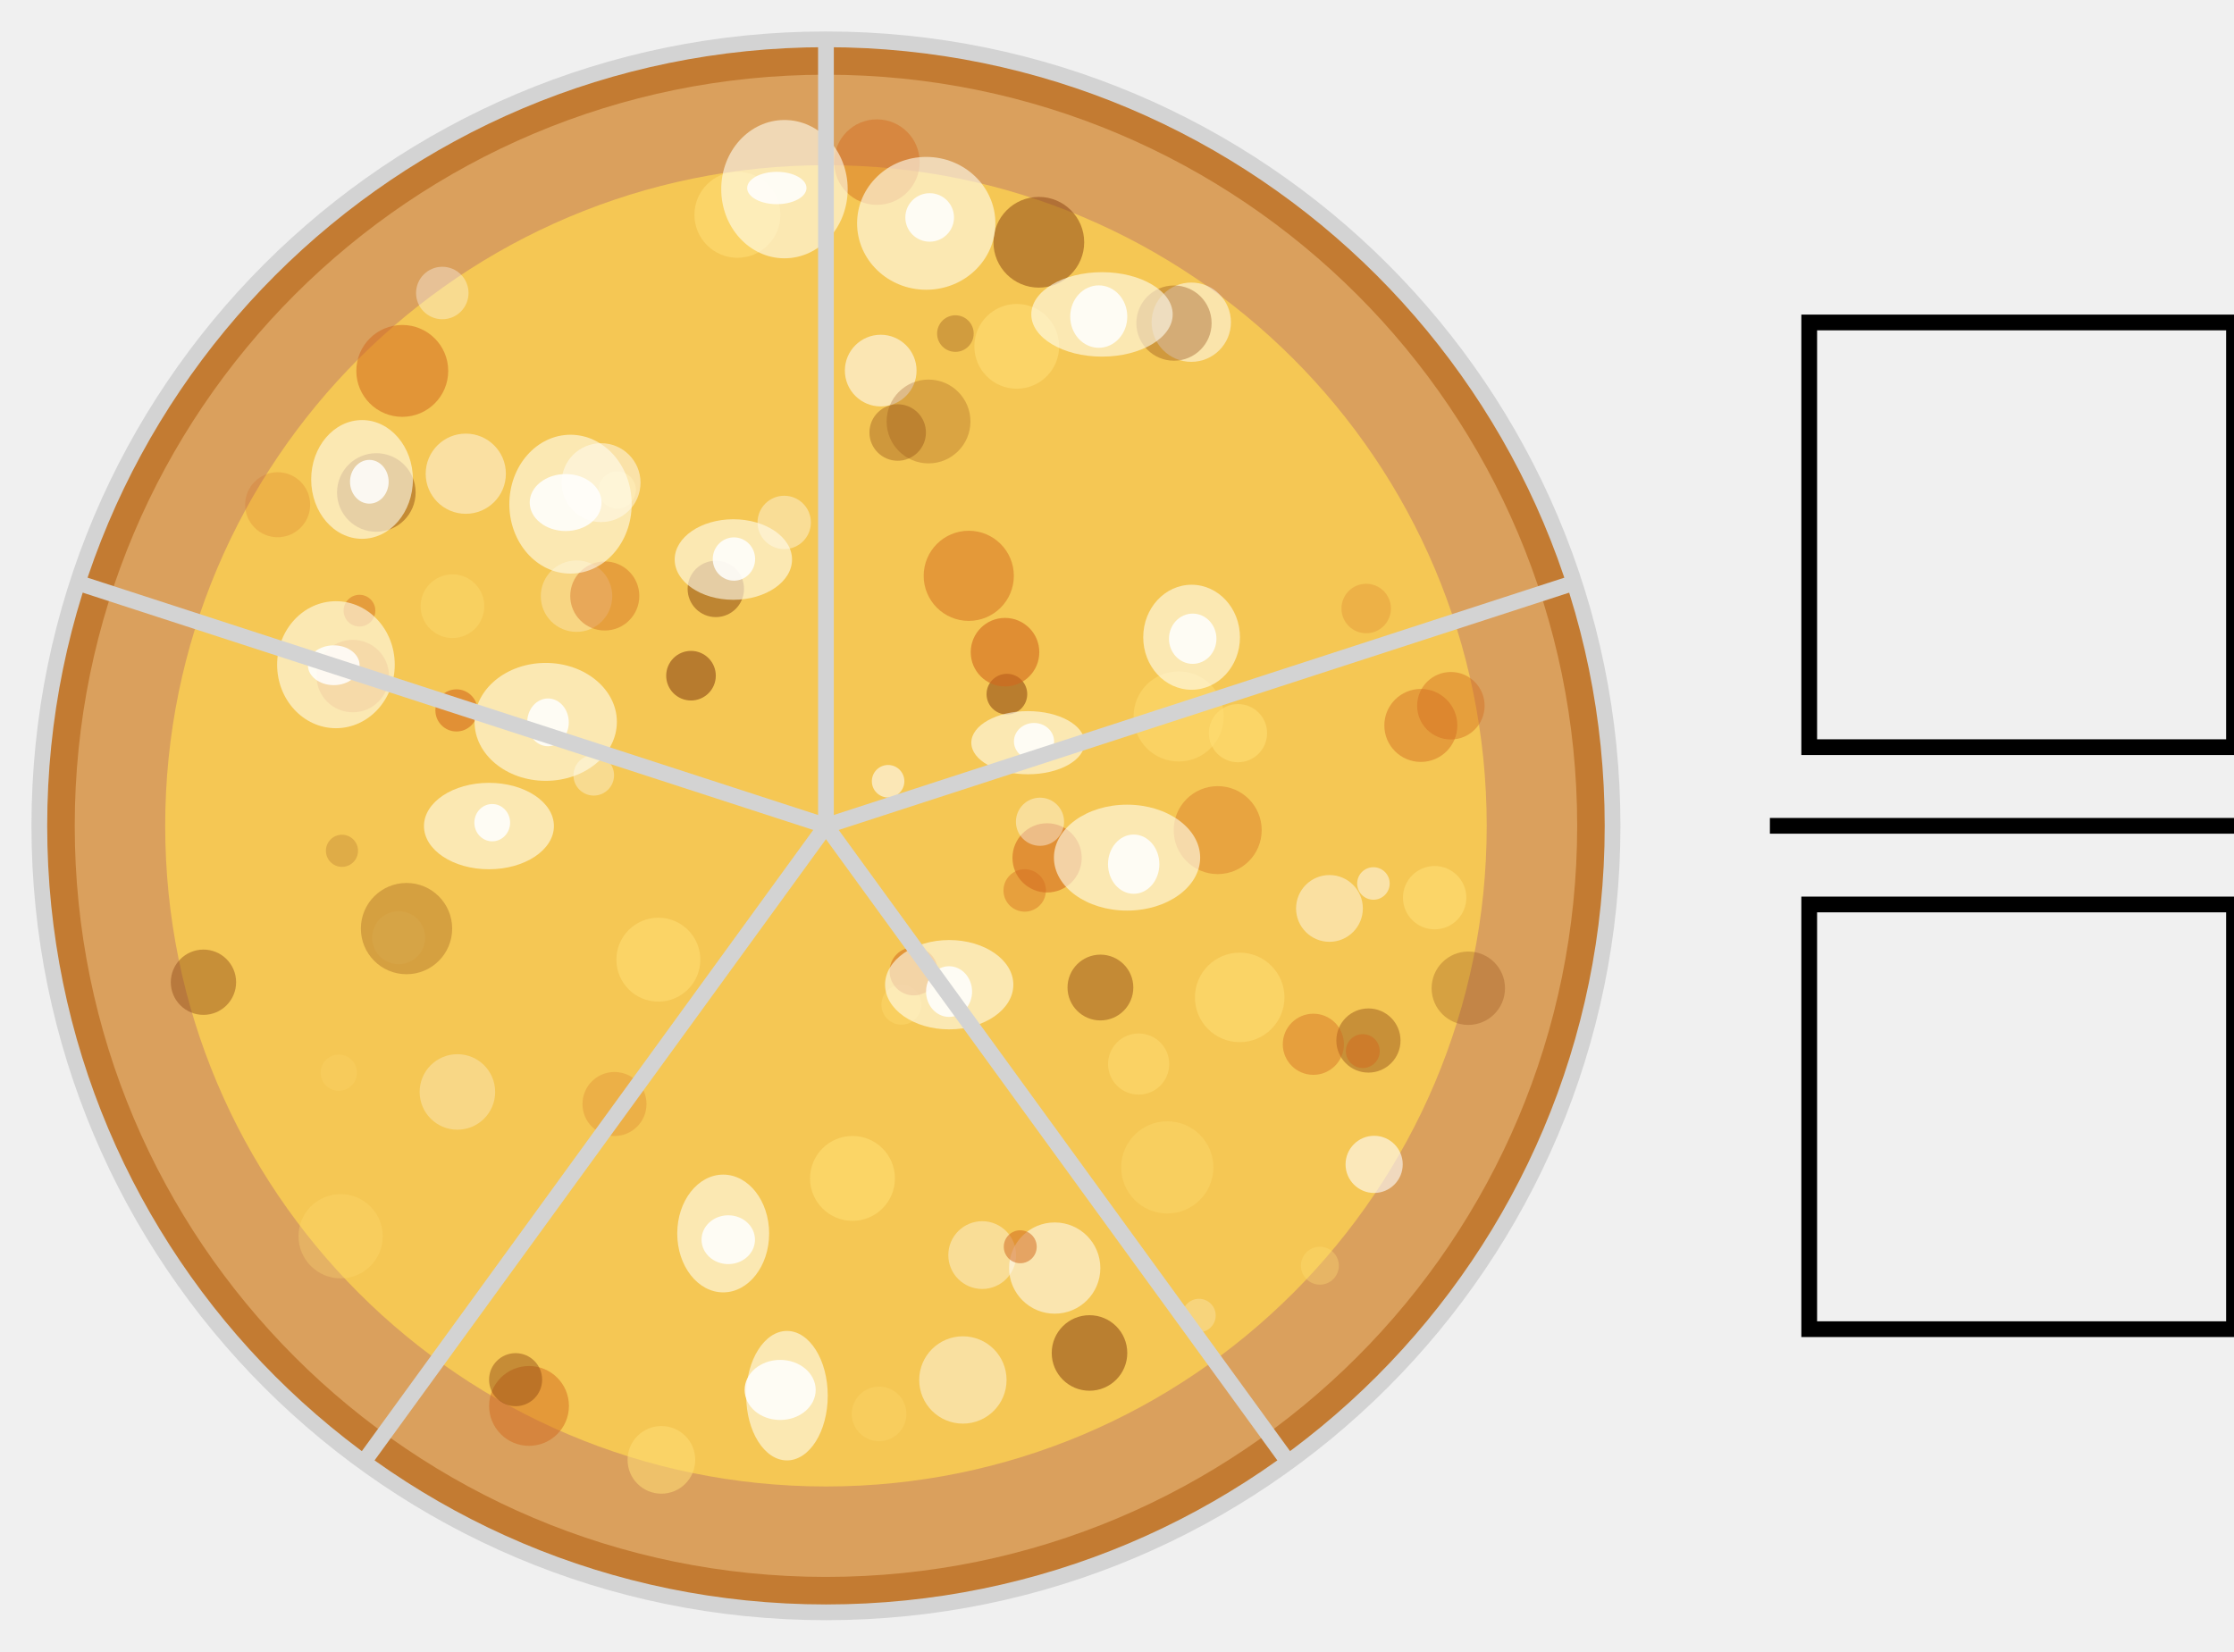
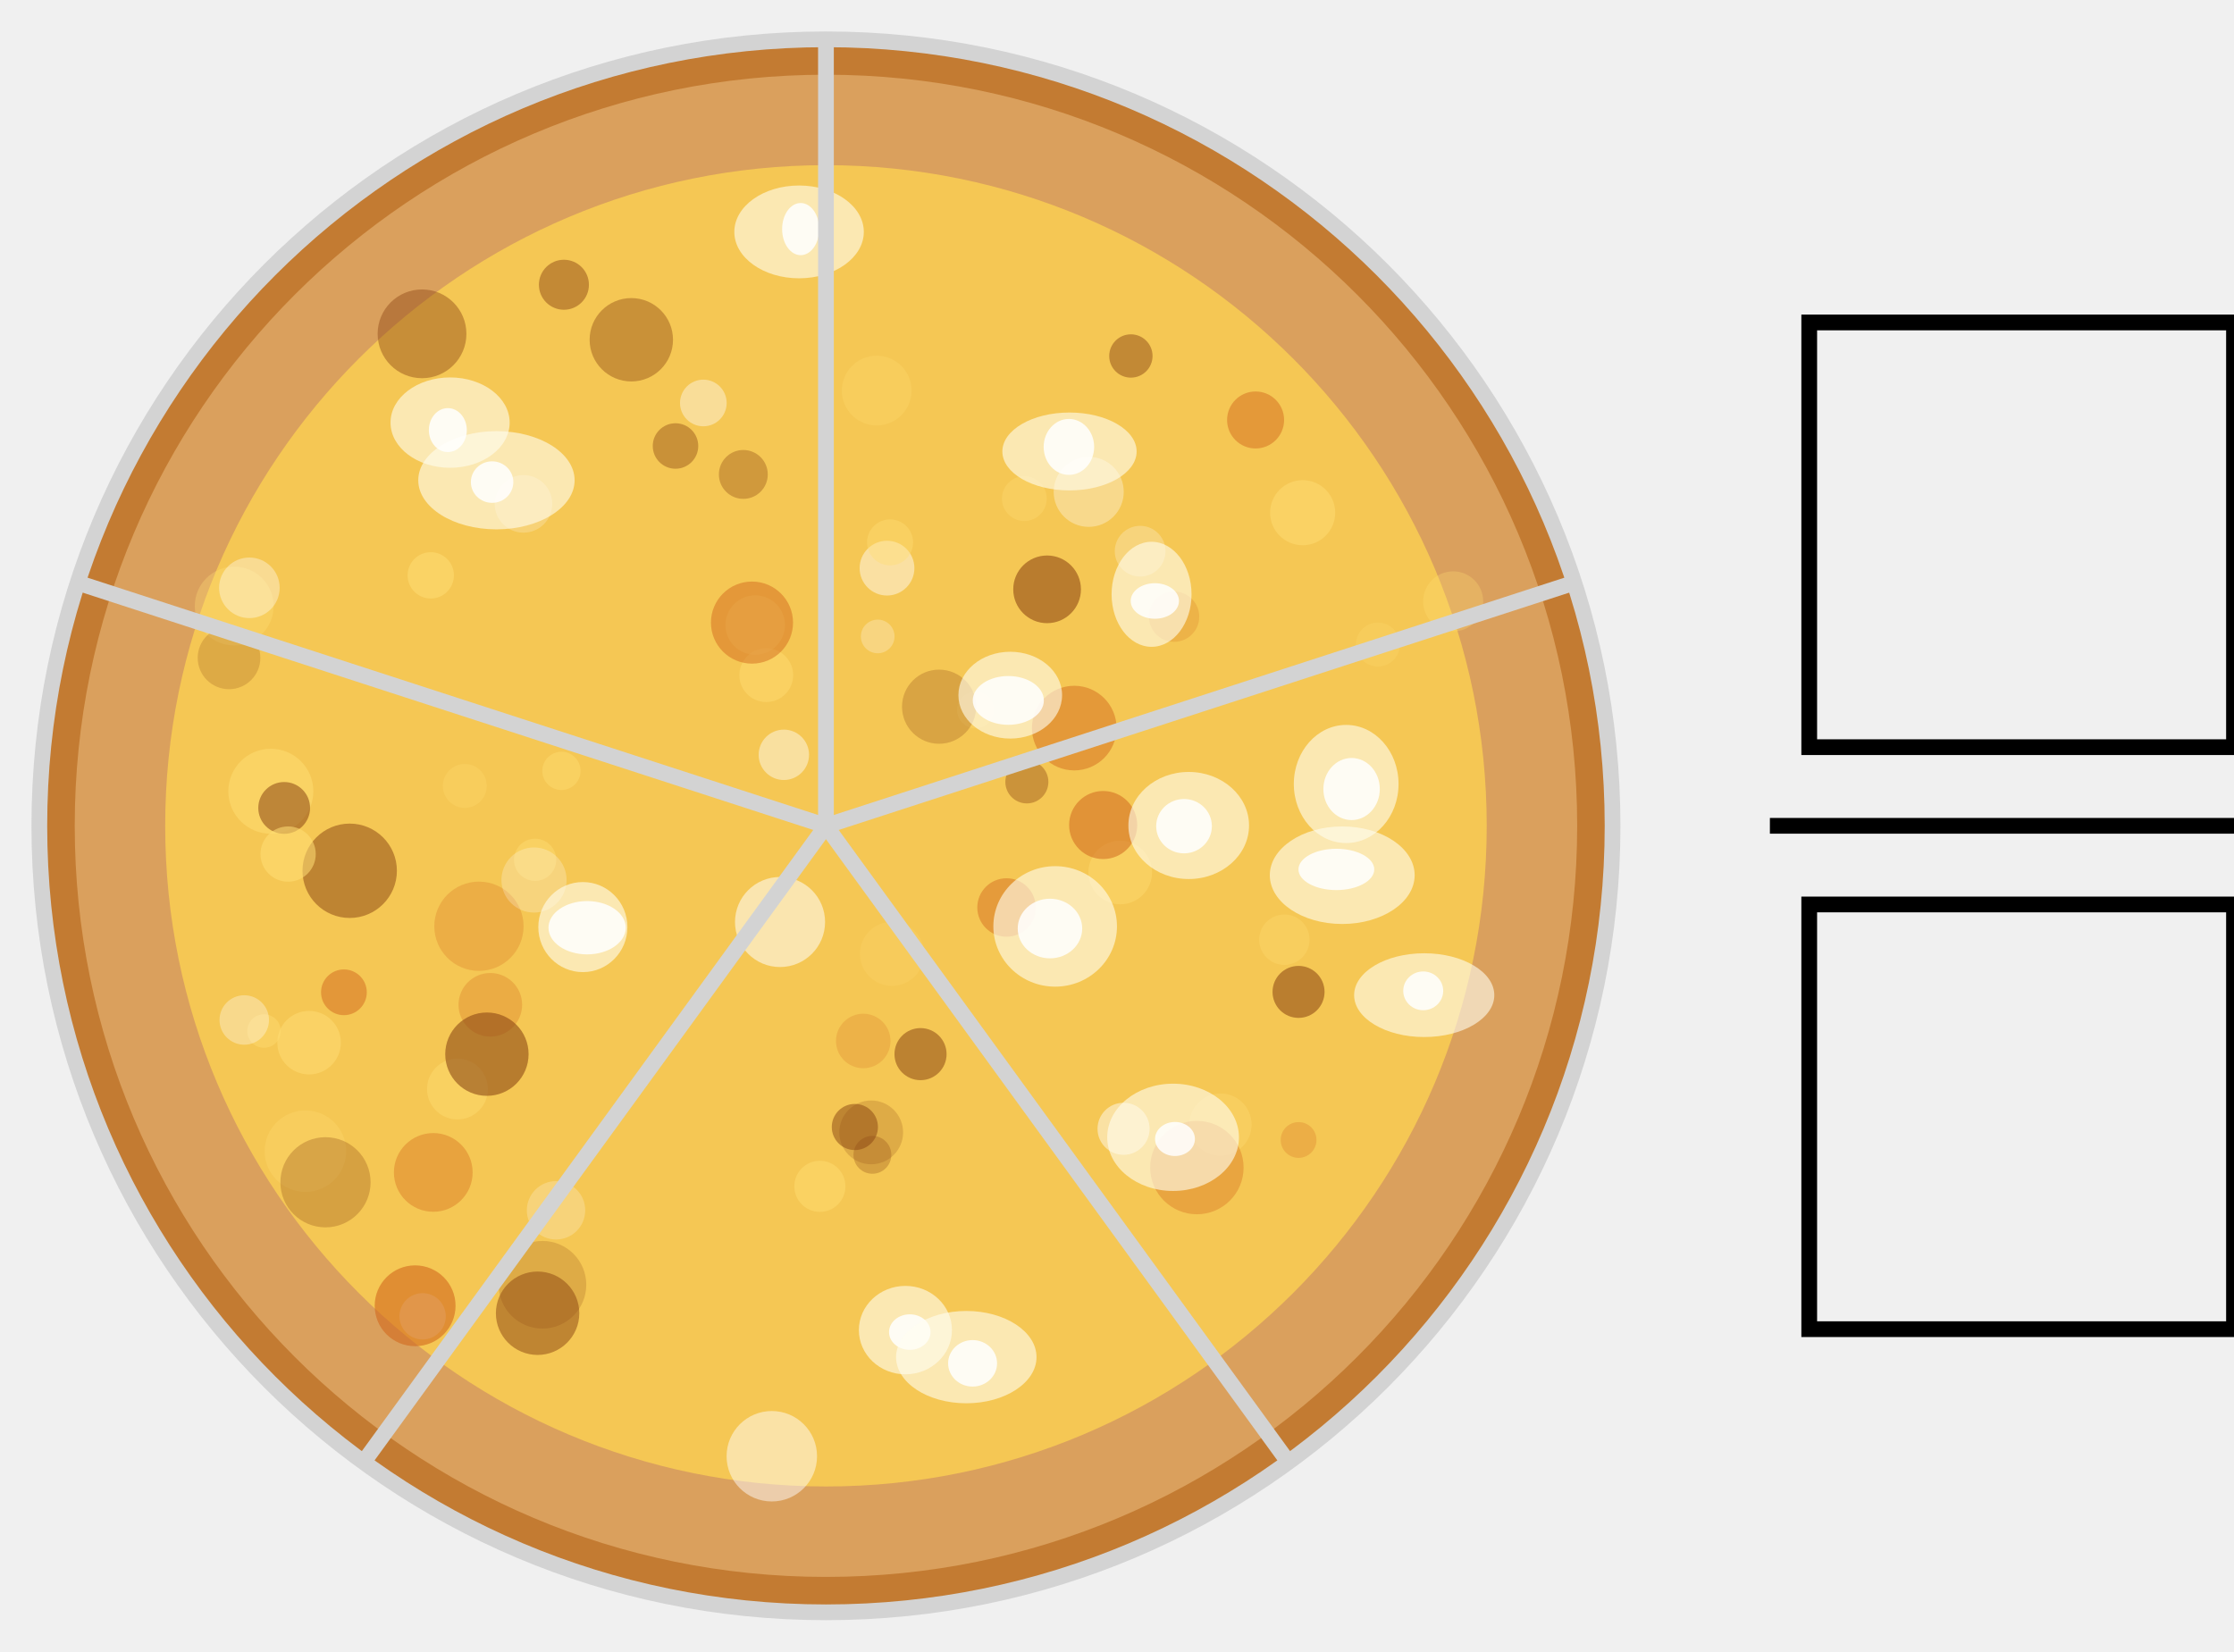
<svg xmlns="http://www.w3.org/2000/svg" xmlns:xlink="http://www.w3.org/1999/xlink" width="284.0" height="210" viewBox="0 0 284.0 210">
  <defs>
-     <clipPath id="clip-4526411600-4525992016">
+     <clipPath id="clip-4542779216-4477633616">
      <circle cx="105.0" cy="105.0" r="100" fill="none" />
    </clipPath>
  </defs>
  <g>
    <circle cx="105.0" cy="105.0" r="100" fill="#F5C754" />
-     <use xlink:href="#clip-4526411600-4525992016" />
-     <g clip-path="url(#clip-4526411600-4525992016)">
+     <use xlink:href="#clip-4542779216-4477633616" />
+     <g clip-path="url(#clip-4542779216-4477633616)">
      <circle cx="105.0" cy="105.0" r="92" stroke="#DAA05D" stroke-width="16" fill="none" />
      <circle cx="105.0" cy="105.0" r="98" stroke="#C37B32" stroke-width="5" fill="none" />
-       <circle cx="45.699" cy="77.642" r="2.016" fill="#D2691E" fill-opacity="0.436" />
-       <circle cx="184.443" cy="89.732" r="4.29" fill="#D2691E" fill-opacity="0.429" />
-       <circle cx="124.864" cy="159.58" r="4.308" fill="#FFFFFF" fill-opacity="0.388" />
-       <circle cx="43.302" cy="157.186" r="5.353" fill="#FFDE75" fill-opacity="0.293" />
-       <circle cx="83.695" cy="122.019" r="5.336" fill="#FFDE75" fill-opacity="0.569" />
-       <circle cx="128.003" cy="88.258" r="2.586" fill="#8B4513" fill-opacity="0.568" />
-       <circle cx="58.148" cy="138.837" r="4.8" fill="#FFFFFF" fill-opacity="0.294" />
-       <circle cx="173.963" cy="132.299" r="4.08" fill="#8B4513" fill-opacity="0.424" />
-       <circle cx="59.214" cy="60.231" r="5.098" fill="#FFFFFF" fill-opacity="0.454" />
-       <circle cx="166.963" cy="132.776" r="3.887" fill="#D2691E" fill-opacity="0.417" />
-       <circle cx="144.752" cy="135.289" r="3.889" fill="#FFDE75" fill-opacity="0.5" />
-       <circle cx="25.865" cy="124.887" r="4.151" fill="#8B4513" fill-opacity="0.429" />
-       <circle cx="114.12" cy="54.992" r="3.591" fill="#8B4513" fill-opacity="0.358" />
-       <circle cx="122.408" cy="175.457" r="5.552" fill="#FFFFFF" fill-opacity="0.442" />
-       <circle cx="73.291" cy="75.799" r="4.542" fill="#FFFFFF" fill-opacity="0.276" />
-       <circle cx="133.112" cy="109.076" r="4.401" fill="#D2691E" fill-opacity="0.577" />
-       <circle cx="84.081" cy="185.617" r="4.301" fill="#FFDE75" fill-opacity="0.537" />
-       <circle cx="51.14" cy="47.159" r="5.841" fill="#D2691E" fill-opacity="0.534" />
-       <circle cx="67.253" cy="178.758" r="5.075" fill="#D2691E" fill-opacity="0.485" />
-       <circle cx="174.69" cy="148.047" r="3.635" fill="#FFFFFF" fill-opacity="0.596" />
-       <circle cx="43.474" cy="108.177" r="2.041" fill="#8B4513" fill-opacity="0.21" />
-       <circle cx="78.118" cy="140.371" r="4.071" fill="#D2691E" fill-opacity="0.241" />
-       <circle cx="132.062" cy="30.804" r="5.767" fill="#8B4513" fill-opacity="0.516" />
-       <circle cx="127.764" cy="82.924" r="4.359" fill="#D2691E" fill-opacity="0.596" />
-       <circle cx="151.444" cy="40.967" r="5.041" fill="#FFFFFF" fill-opacity="0.51" />
-       <circle cx="174.599" cy="112.331" r="2.067" fill="#FFFFFF" fill-opacity="0.489" />
-       <circle cx="152.424" cy="167.262" r="2.123" fill="#FFFFFF" fill-opacity="0.238" />
-       <circle cx="111.48" cy="20.61" r="5.435" fill="#D2691E" fill-opacity="0.449" />
-       <circle cx="148.392" cy="148.429" r="5.861" fill="#FFDE75" fill-opacity="0.339" />
-       <circle cx="169.009" cy="115.504" r="4.245" fill="#FFFFFF" fill-opacity="0.451" />
-       <circle cx="186.66" cy="125.65" r="4.665" fill="#8B4513" fill-opacity="0.286" />
-       <circle cx="139.892" cy="125.561" r="4.182" fill="#8B4513" fill-opacity="0.467" />
-       <circle cx="78.471" cy="62.304" r="2.368" fill="#FFDE75" fill-opacity="0.573" />
-       <circle cx="99.694" cy="66.425" r="3.392" fill="#FFFFFF" fill-opacity="0.389" />
-       <circle cx="180.625" cy="92.237" r="4.641" fill="#D2691E" fill-opacity="0.435" />
-       <circle cx="114.596" cy="127.743" r="2.542" fill="#FFDE75" fill-opacity="0.366" />
-       <circle cx="90.999" cy="74.879" r="3.584" fill="#8B4513" fill-opacity="0.508" />
-       <circle cx="129.254" cy="44.035" r="5.391" fill="#FFDE75" fill-opacity="0.564" />
-       <circle cx="65.547" cy="175.421" r="3.373" fill="#8B4513" fill-opacity="0.452" />
-       <circle cx="111.962" cy="47.119" r="4.557" fill="#FFFFFF" fill-opacity="0.557" />
-       <circle cx="167.792" cy="160.929" r="2.411" fill="#FFDE75" fill-opacity="0.349" />
-       <circle cx="43.071" cy="136.389" r="2.305" fill="#FFDE75" fill-opacity="0.219" />
-       <circle cx="112.902" cy="99.332" r="2.067" fill="#FFFFFF" fill-opacity="0.572" />
-       <circle cx="35.295" cy="64.174" r="4.134" fill="#D2691E" fill-opacity="0.218" />
-       <circle cx="58.028" cy="90.326" r="2.679" fill="#D2691E" fill-opacity="0.577" />
-       <circle cx="44.848" cy="85.959" r="4.605" fill="#D2691E" fill-opacity="0.365" />
-       <circle cx="134.082" cy="161.23" r="5.801" fill="#FFFFFF" fill-opacity="0.531" />
-       <circle cx="157.596" cy="126.816" r="5.691" fill="#FFDE75" fill-opacity="0.545" />
-       <circle cx="173.679" cy="77.371" r="3.146" fill="#D2691E" fill-opacity="0.238" />
-       <circle cx="56.228" cy="37.255" r="3.336" fill="#FFFFFF" fill-opacity="0.348" />
-       <circle cx="129.7" cy="158.523" r="2.095" fill="#D2691E" fill-opacity="0.52" />
-       <circle cx="76.412" cy="61.367" r="5.016" fill="#FFFFFF" fill-opacity="0.492" />
-       <circle cx="182.379" cy="114.136" r="4.028" fill="#FFDE75" fill-opacity="0.589" />
-       <circle cx="123.155" cy="73.214" r="5.731" fill="#D2691E" fill-opacity="0.488" />
-       <circle cx="138.504" cy="172.025" r="4.802" fill="#8B4513" fill-opacity="0.551" />
-       <circle cx="50.678" cy="119.225" r="3.38" fill="#FFDE75" fill-opacity="0.246" />
-       <circle cx="154.802" cy="105.547" r="5.592" fill="#D2691E" fill-opacity="0.373" />
-       <circle cx="76.883" cy="75.776" r="4.391" fill="#D2691E" fill-opacity="0.417" />
-       <circle cx="75.481" cy="98.574" r="2.582" fill="#FFFFFF" fill-opacity="0.348" />
-       <circle cx="47.842" cy="62.617" r="4.994" fill="#8B4513" fill-opacity="0.458" />
-       <circle cx="111.758" cy="179.774" r="3.475" fill="#FFDE75" fill-opacity="0.269" />
-       <circle cx="149.84" cy="91.09" r="5.731" fill="#FFDE75" fill-opacity="0.481" />
-       <circle cx="121.456" cy="42.413" r="2.325" fill="#8B4513" fill-opacity="0.334" />
-       <circle cx="130.266" cy="113.217" r="2.698" fill="#D2691E" fill-opacity="0.413" />
-       <circle cx="93.749" cy="27.31" r="5.467" fill="#FFDE75" fill-opacity="0.592" />
-       <circle cx="57.521" cy="77.076" r="4.049" fill="#FFDE75" fill-opacity="0.351" />
-       <circle cx="118.04" cy="53.59" r="5.329" fill="#8B4513" fill-opacity="0.259" />
-       <circle cx="108.374" cy="149.831" r="5.396" fill="#FFDE75" fill-opacity="0.57" />
-       <circle cx="132.211" cy="104.483" r="3.062" fill="#FFFFFF" fill-opacity="0.404" />
-       <circle cx="149.244" cy="41.081" r="4.783" fill="#8B4513" fill-opacity="0.345" />
-       <circle cx="116.155" cy="123.499" r="3.061" fill="#D2691E" fill-opacity="0.529" />
-       <circle cx="51.68" cy="118.068" r="5.803" fill="#8B4513" fill-opacity="0.299" />
-       <circle cx="173.247" cy="133.643" r="2.152" fill="#D2691E" fill-opacity="0.5" />
-       <circle cx="87.844" cy="85.912" r="3.153" fill="#8B4513" fill-opacity="0.583" />
-       <circle cx="157.38" cy="93.218" r="3.703" fill="#FFDE75" fill-opacity="0.566" />
-       <ellipse cx="42.707" cy="84.515" rx="7.477" ry="8.074" fill="#FFFDF0" fill-opacity="0.6" />
-       <ellipse cx="42.429" cy="84.583" rx="3.287" ry="2.53" fill="#FFFFFF" fill-opacity="0.85" />
-       <ellipse cx="130.679" cy="94.432" rx="7.201" ry="4.015" fill="#FFFDF0" fill-opacity="0.6" />
-       <ellipse cx="131.45" cy="94.267" rx="2.553" ry="2.345" fill="#FFFFFF" fill-opacity="0.85" />
-       <ellipse cx="140.093" cy="39.975" rx="8.988" ry="5.369" fill="#FFFDF0" fill-opacity="0.6" />
-       <ellipse cx="139.68" cy="40.253" rx="3.627" ry="3.969" fill="#FFFFFF" fill-opacity="0.85" />
-       <ellipse cx="93.229" cy="71.141" rx="7.459" ry="5.12" fill="#FFFDF0" fill-opacity="0.6" />
-       <ellipse cx="93.303" cy="71.078" rx="2.694" ry="2.753" fill="#FFFFFF" fill-opacity="0.85" />
-       <ellipse cx="143.277" cy="109.045" rx="9.295" ry="6.734" fill="#FFFDF0" fill-opacity="0.6" />
-       <ellipse cx="144.122" cy="109.876" rx="3.264" ry="3.767" fill="#FFFFFF" fill-opacity="0.85" />
-       <ellipse cx="72.527" cy="64.104" rx="7.776" ry="8.828" fill="#FFFDF0" fill-opacity="0.6" />
-       <ellipse cx="71.908" cy="63.896" rx="4.568" ry="3.622" fill="#FFFFFF" fill-opacity="0.85" />
-       <ellipse cx="99.725" cy="24.05" rx="8.037" ry="8.793" fill="#FFFDF0" fill-opacity="0.6" />
-       <ellipse cx="98.755" cy="23.904" rx="3.771" ry="2.056" fill="#FFFFFF" fill-opacity="0.85" />
-       <ellipse cx="120.669" cy="125.202" rx="8.154" ry="5.68" fill="#FFFDF0" fill-opacity="0.6" />
-       <ellipse cx="120.652" cy="126.076" rx="2.925" ry="3.223" fill="#FFFFFF" fill-opacity="0.85" />
-       <ellipse cx="100.045" cy="177.455" rx="5.184" ry="8.231" fill="#FFFDF0" fill-opacity="0.6" />
-       <ellipse cx="99.179" cy="176.725" rx="4.517" ry="3.82" fill="#FFFFFF" fill-opacity="0.85" />
-       <ellipse cx="69.374" cy="91.784" rx="9.047" ry="7.497" fill="#FFFDF0" fill-opacity="0.6" />
-       <ellipse cx="69.664" cy="91.844" rx="2.643" ry="3.037" fill="#FFFFFF" fill-opacity="0.85" />
-       <ellipse cx="91.937" cy="156.835" rx="5.842" ry="7.487" fill="#FFFDF0" fill-opacity="0.6" />
-       <ellipse cx="92.581" cy="157.623" rx="3.397" ry="3.104" fill="#FFFFFF" fill-opacity="0.85" />
-       <ellipse cx="62.157" cy="105.029" rx="8.26" ry="5.495" fill="#FFFDF0" fill-opacity="0.6" />
-       <ellipse cx="62.575" cy="104.6" rx="2.274" ry="2.372" fill="#FFFFFF" fill-opacity="0.85" />
-       <ellipse cx="151.483" cy="81.025" rx="6.149" ry="6.677" fill="#FFFDF0" fill-opacity="0.6" />
-       <ellipse cx="151.624" cy="81.213" rx="3.017" ry="3.196" fill="#FFFFFF" fill-opacity="0.85" />
-       <ellipse cx="46.026" cy="60.959" rx="6.466" ry="7.55" fill="#FFFDF0" fill-opacity="0.6" />
-       <ellipse cx="46.952" cy="61.255" rx="2.455" ry="2.782" fill="#FFFFFF" fill-opacity="0.85" />
-       <ellipse cx="117.749" cy="28.397" rx="8.791" ry="8.445" fill="#FFFDF0" fill-opacity="0.6" />
-       <ellipse cx="118.185" cy="27.646" rx="3.094" ry="3.084" fill="#FFFFFF" fill-opacity="0.85" />
+       <circle cx="142.835" cy="143.524" r="3.311" fill="#FFFFFF" fill-opacity="0.462" />
+       <circle cx="33.567" cy="131.095" r="2.127" fill="#FFDE75" fill-opacity="0.415" />
+       <circle cx="53.65" cy="42.445" r="5.643" fill="#8B4513" fill-opacity="0.433" />
+       <circle cx="68.026" cy="109.319" r="2.684" fill="#FFDE75" fill-opacity="0.439" />
+       <circle cx="143.765" cy="45.262" r="2.754" fill="#8B4513" fill-opacity="0.479" />
+       <circle cx="109.741" cy="132.357" r="3.465" fill="#D2691E" fill-opacity="0.221" />
+       <circle cx="127.954" cy="115.383" r="3.715" fill="#D2691E" fill-opacity="0.454" />
+       <circle cx="142.409" cy="110.933" r="4.044" fill="#FFDE75" fill-opacity="0.434" />
+       <circle cx="43.721" cy="126.168" r="2.908" fill="#D2691E" fill-opacity="0.507" />
+       <circle cx="39.293" cy="132.573" r="4.039" fill="#FFDE75" fill-opacity="0.506" />
+       <circle cx="29.775" cy="77.061" r="5.014" fill="#FFDE75" fill-opacity="0.316" />
+       <circle cx="138.404" cy="62.536" r="4.453" fill="#FFFFFF" fill-opacity="0.332" />
+       <circle cx="110.904" cy="146.834" r="2.406" fill="#8B4513" fill-opacity="0.292" />
+       <circle cx="70.686" cy="153.887" r="3.711" fill="#FFFFFF" fill-opacity="0.22" />
+       <circle cx="68.96" cy="163.352" r="5.571" fill="#8B4513" fill-opacity="0.218" />
+       <circle cx="58.156" cy="138.463" r="3.868" fill="#FFDE75" fill-opacity="0.423" />
+       <circle cx="113.398" cy="121.274" r="4.077" fill="#FFDE75" fill-opacity="0.219" />
+       <circle cx="130.541" cy="99.416" r="2.736" fill="#8B4513" fill-opacity="0.396" />
+       <circle cx="184.734" cy="76.463" r="3.817" fill="#FFDE75" fill-opacity="0.289" />
+       <circle cx="155.151" cy="142.994" r="3.962" fill="#FFDE75" fill-opacity="0.345" />
+       <circle cx="136.566" cy="92.574" r="5.38" fill="#D2691E" fill-opacity="0.482" />
+       <circle cx="34.43" cy="100.605" r="5.403" fill="#FFDE75" fill-opacity="0.499" />
+       <circle cx="85.874" cy="56.707" r="2.892" fill="#8B4513" fill-opacity="0.414" />
+       <circle cx="89.413" cy="51.237" r="2.965" fill="#FFFFFF" fill-opacity="0.397" />
+       <circle cx="149.263" cy="78.413" r="3.194" fill="#D2691E" fill-opacity="0.213" />
+       <circle cx="71.374" cy="98.015" r="2.432" fill="#FFDE75" fill-opacity="0.425" />
+       <circle cx="163.278" cy="119.48" r="3.201" fill="#FFDE75" fill-opacity="0.34" />
+       <circle cx="165.084" cy="144.945" r="2.274" fill="#D2691E" fill-opacity="0.254" />
+       <circle cx="165.602" cy="65.188" r="4.14" fill="#FFDE75" fill-opacity="0.478" />
+       <circle cx="98.118" cy="185.156" r="5.75" fill="#FFFFFF" fill-opacity="0.48" />
+       <circle cx="104.228" cy="150.839" r="3.25" fill="#FFDE75" fill-opacity="0.459" />
+       <circle cx="80.257" cy="43.2" r="5.3" fill="#8B4513" fill-opacity="0.412" />
+       <circle cx="159.619" cy="53.398" r="3.624" fill="#D2691E" fill-opacity="0.482" />
+       <circle cx="94.497" cy="60.322" r="3.107" fill="#8B4513" fill-opacity="0.355" />
+       <circle cx="165.079" cy="126.116" r="3.306" fill="#8B4513" fill-opacity="0.557" />
+       <circle cx="110.752" cy="143.979" r="4.055" fill="#8B4513" fill-opacity="0.211" />
+       <circle cx="111.452" cy="49.659" r="4.434" fill="#FFDE75" fill-opacity="0.253" />
+       <circle cx="96.008" cy="79.471" r="3.777" fill="#FFDE75" fill-opacity="0.464" />
+       <circle cx="31.051" cy="129.688" r="3.144" fill="#FFFFFF" fill-opacity="0.329" />
+       <circle cx="54.761" cy="73.154" r="2.945" fill="#FFDE75" fill-opacity="0.517" />
+       <circle cx="55.08" cy="149.07" r="5.004" fill="#D2691E" fill-opacity="0.39" />
+       <circle cx="97.412" cy="85.845" r="3.42" fill="#FFDE75" fill-opacity="0.451" />
+       <circle cx="124.013" cy="90.269" r="2.339" fill="#FFDE75" fill-opacity="0.295" />
+       <circle cx="29.115" cy="83.647" r="3.982" fill="#8B4513" fill-opacity="0.226" />
+       <circle cx="38.825" cy="146.366" r="5.18" fill="#FFDE75" fill-opacity="0.286" />
+       <circle cx="62.334" cy="127.756" r="4.042" fill="#D2691E" fill-opacity="0.288" />
+       <circle cx="31.703" cy="74.739" r="3.85" fill="#FFFFFF" fill-opacity="0.365" />
+       <circle cx="71.688" cy="36.205" r="3.179" fill="#8B4513" fill-opacity="0.473" />
+       <circle cx="66.548" cy="64.064" r="3.662" fill="#FFFFFF" fill-opacity="0.206" />
+       <circle cx="36.126" cy="102.725" r="3.292" fill="#8B4513" fill-opacity="0.541" />
+       <circle cx="111.58" cy="80.922" r="2.14" fill="#FFFFFF" fill-opacity="0.257" />
+       <circle cx="119.384" cy="89.855" r="4.713" fill="#8B4513" fill-opacity="0.266" />
+       <circle cx="140.24" cy="104.899" r="4.328" fill="#D2691E" fill-opacity="0.54" />
+       <circle cx="60.886" cy="117.77" r="5.675" fill="#D2691E" fill-opacity="0.258" />
+       <circle cx="61.899" cy="134.034" r="5.298" fill="#8B4513" fill-opacity="0.579" />
+       <circle cx="41.378" cy="150.323" r="5.733" fill="#8B4513" fill-opacity="0.286" />
+       <circle cx="112.762" cy="72.238" r="3.481" fill="#FFFFFF" fill-opacity="0.457" />
+       <circle cx="99.648" cy="95.972" r="3.203" fill="#FFFFFF" fill-opacity="0.441" />
+       <circle cx="44.456" cy="110.717" r="6" fill="#8B4513" fill-opacity="0.515" />
+       <circle cx="59.089" cy="99.927" r="2.793" fill="#FFDE75" fill-opacity="0.263" />
+       <circle cx="117.023" cy="134.029" r="3.312" fill="#8B4513" fill-opacity="0.535" />
+       <circle cx="53.725" cy="167.363" r="2.944" fill="#FFFFFF" fill-opacity="0.329" />
+       <circle cx="175.166" cy="81.951" r="2.793" fill="#FFDE75" fill-opacity="0.207" />
+       <circle cx="130.223" cy="63.397" r="2.847" fill="#FFDE75" fill-opacity="0.344" />
+       <circle cx="36.627" cy="108.592" r="3.513" fill="#FFDE75" fill-opacity="0.557" />
+       <circle cx="67.887" cy="111.89" r="4.14" fill="#FFFFFF" fill-opacity="0.241" />
+       <circle cx="95.598" cy="79.161" r="5.219" fill="#D2691E" fill-opacity="0.49" />
+       <circle cx="99.163" cy="117.231" r="5.726" fill="#FFFFFF" fill-opacity="0.531" />
+       <circle cx="144.943" cy="70.085" r="3.225" fill="#FFFFFF" fill-opacity="0.236" />
+       <circle cx="108.675" cy="143.295" r="2.934" fill="#8B4513" fill-opacity="0.508" />
+       <circle cx="152.157" cy="148.453" r="5.937" fill="#D2691E" fill-opacity="0.371" />
+       <circle cx="52.773" cy="166.025" r="5.139" fill="#D2691E" fill-opacity="0.595" />
+       <circle cx="113.151" cy="68.963" r="2.924" fill="#FFDE75" fill-opacity="0.412" />
+       <circle cx="133.113" cy="74.932" r="4.303" fill="#8B4513" fill-opacity="0.574" />
+       <circle cx="68.343" cy="166.974" r="5.302" fill="#8B4513" fill-opacity="0.509" />
+       <ellipse cx="181.055" cy="126.53" rx="8.91" ry="5.326" fill="#FFFDF0" fill-opacity="0.6" />
+       <ellipse cx="180.929" cy="125.983" rx="2.541" ry="2.465" fill="#FFFFFF" fill-opacity="0.85" />
+       <ellipse cx="74.098" cy="117.876" rx="5.664" ry="5.726" fill="#FFFDF0" fill-opacity="0.6" />
+       <ellipse cx="74.639" cy="117.957" rx="4.913" ry="3.39" fill="#FFFFFF" fill-opacity="0.85" />
+       <ellipse cx="171.135" cy="99.681" rx="6.657" ry="7.511" fill="#FFFDF0" fill-opacity="0.6" />
+       <ellipse cx="171.823" cy="100.322" rx="3.587" ry="3.948" fill="#FFFFFF" fill-opacity="0.85" />
+       <ellipse cx="151.118" cy="104.958" rx="7.669" ry="6.808" fill="#FFFDF0" fill-opacity="0.6" />
+       <ellipse cx="150.521" cy="105.045" rx="3.541" ry="3.456" fill="#FFFFFF" fill-opacity="0.85" />
+       <ellipse cx="170.633" cy="111.281" rx="9.208" ry="6.201" fill="#FFFDF0" fill-opacity="0.6" />
+       <ellipse cx="169.887" cy="110.544" rx="4.818" ry="2.627" fill="#FFFFFF" fill-opacity="0.85" />
+       <ellipse cx="146.394" cy="75.564" rx="5.082" ry="6.679" fill="#FFFDF0" fill-opacity="0.6" />
+       <ellipse cx="146.811" cy="76.412" rx="3.07" ry="2.26" fill="#FFFFFF" fill-opacity="0.85" />
+       <ellipse cx="115.102" cy="169.119" rx="5.917" ry="5.622" fill="#FFFDF0" fill-opacity="0.6" />
+       <ellipse cx="115.658" cy="169.372" rx="2.639" ry="2.26" fill="#FFFFFF" fill-opacity="0.85" />
+       <ellipse cx="135.961" cy="57.403" rx="8.535" ry="4.952" fill="#FFFDF0" fill-opacity="0.6" />
+       <ellipse cx="135.886" cy="56.823" rx="3.209" ry="3.557" fill="#FFFFFF" fill-opacity="0.85" />
+       <ellipse cx="149.13" cy="144.607" rx="8.372" ry="6.82" fill="#FFFDF0" fill-opacity="0.6" />
+       <ellipse cx="149.371" cy="144.817" rx="2.535" ry="2.164" fill="#FFFFFF" fill-opacity="0.85" />
+       <ellipse cx="63.11" cy="61.062" rx="9.939" ry="6.244" fill="#FFFDF0" fill-opacity="0.6" />
+       <ellipse cx="62.559" cy="61.296" rx="2.699" ry="2.64" fill="#FFFFFF" fill-opacity="0.85" />
+       <ellipse cx="122.842" cy="172.554" rx="8.927" ry="5.869" fill="#FFFDF0" fill-opacity="0.6" />
+       <ellipse cx="123.642" cy="173.343" rx="3.112" ry="2.956" fill="#FFFFFF" fill-opacity="0.85" />
+       <ellipse cx="128.429" cy="88.388" rx="6.59" ry="5.52" fill="#FFFDF0" fill-opacity="0.6" />
+       <ellipse cx="128.183" cy="89.056" rx="4.519" ry="3.103" fill="#FFFFFF" fill-opacity="0.85" />
+       <ellipse cx="134.139" cy="117.79" rx="7.857" ry="7.66" fill="#FFFDF0" fill-opacity="0.6" />
+       <ellipse cx="133.478" cy="118.059" rx="4.1" ry="3.791" fill="#FFFFFF" fill-opacity="0.85" />
+       <ellipse cx="57.219" cy="53.733" rx="7.573" ry="5.744" fill="#FFFDF0" fill-opacity="0.6" />
+       <ellipse cx="56.931" cy="54.685" rx="2.412" ry="2.795" fill="#FFFFFF" fill-opacity="0.85" />
+       <ellipse cx="101.582" cy="29.486" rx="8.231" ry="5.9" fill="#FFFDF0" fill-opacity="0.6" />
+       <ellipse cx="101.786" cy="29.128" rx="2.359" ry="3.316" fill="#FFFFFF" fill-opacity="0.85" />
    </g>
    <path d="M105.0,105.0 L105.0,5.0" stroke="lightgray" stroke-width="2" />
    <path d="M105.0,105.0 L200.106,74.098" stroke="lightgray" stroke-width="2" />
    <path d="M105.0,105.0 L163.779,185.902" stroke="lightgray" stroke-width="2" />
    <path d="M105.0,105.0 L46.221,185.902" stroke="lightgray" stroke-width="2" />
    <path d="M105.0,105.0 L9.894,74.098" stroke="lightgray" stroke-width="2" />
    <circle cx="105.0" cy="105.0" r="100" fill="none" stroke="lightgray" stroke-width="2" />
    <rect x="230.0" y="41.0" width="54.0" height="54.0" fill="none" stroke="black" stroke-width="2" />
    <rect x="230.0" y="115.0" width="54.0" height="54.0" fill="none" stroke="black" stroke-width="2" />
    <path d="M225.0,105.0 L289.0,105.0" stroke="black" stroke-width="2" />
  </g>
</svg>
